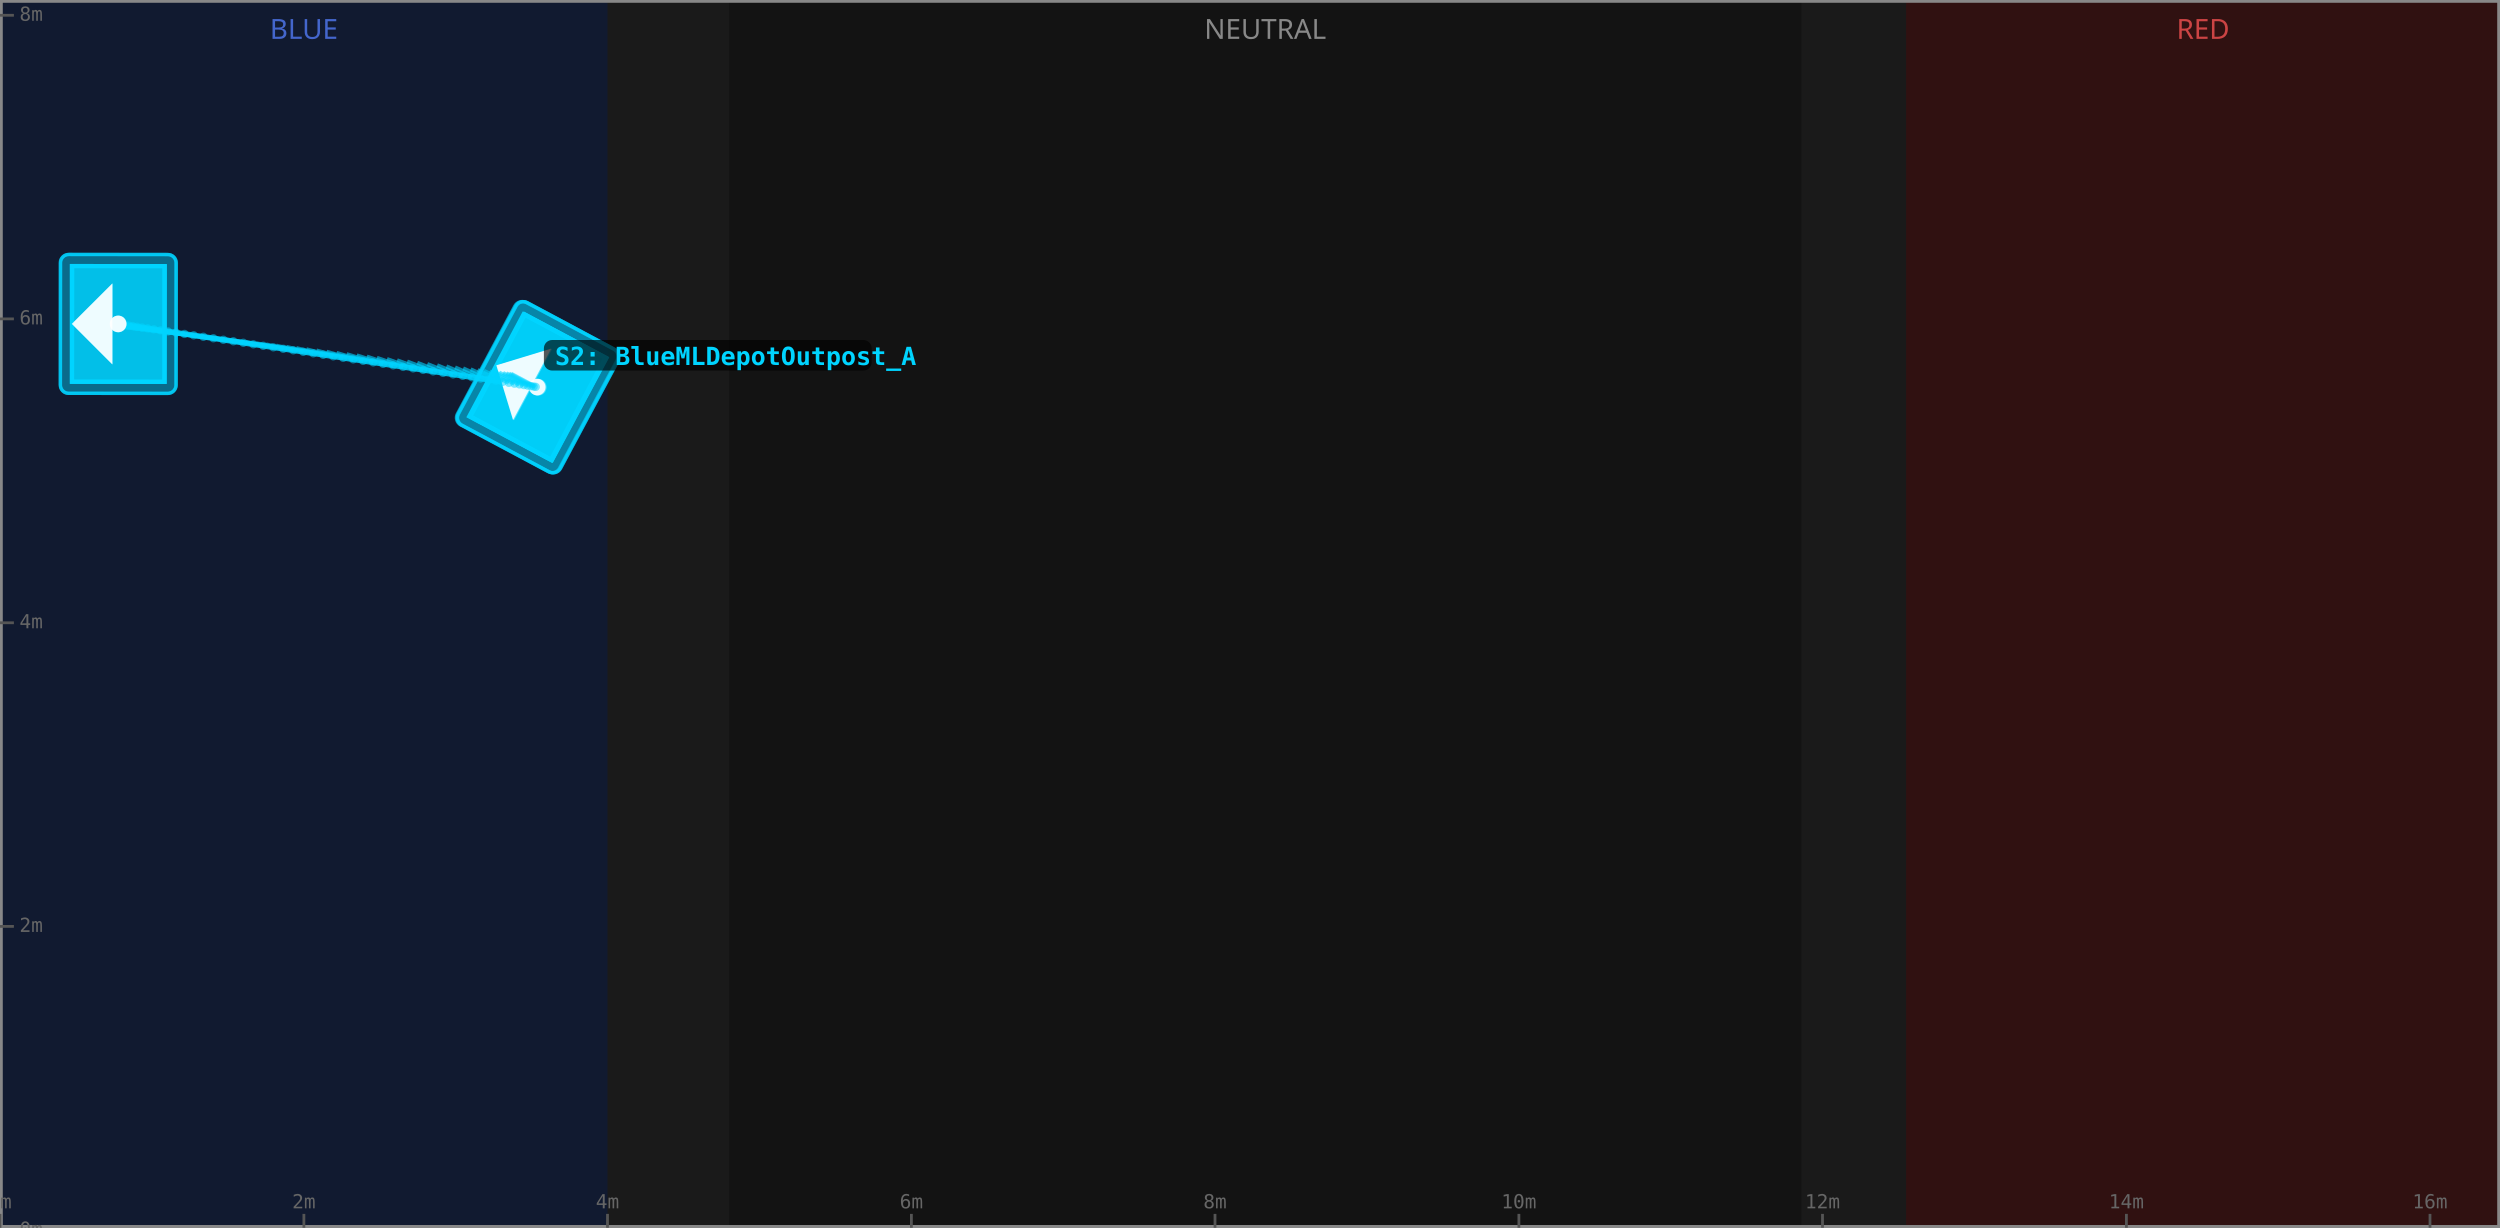
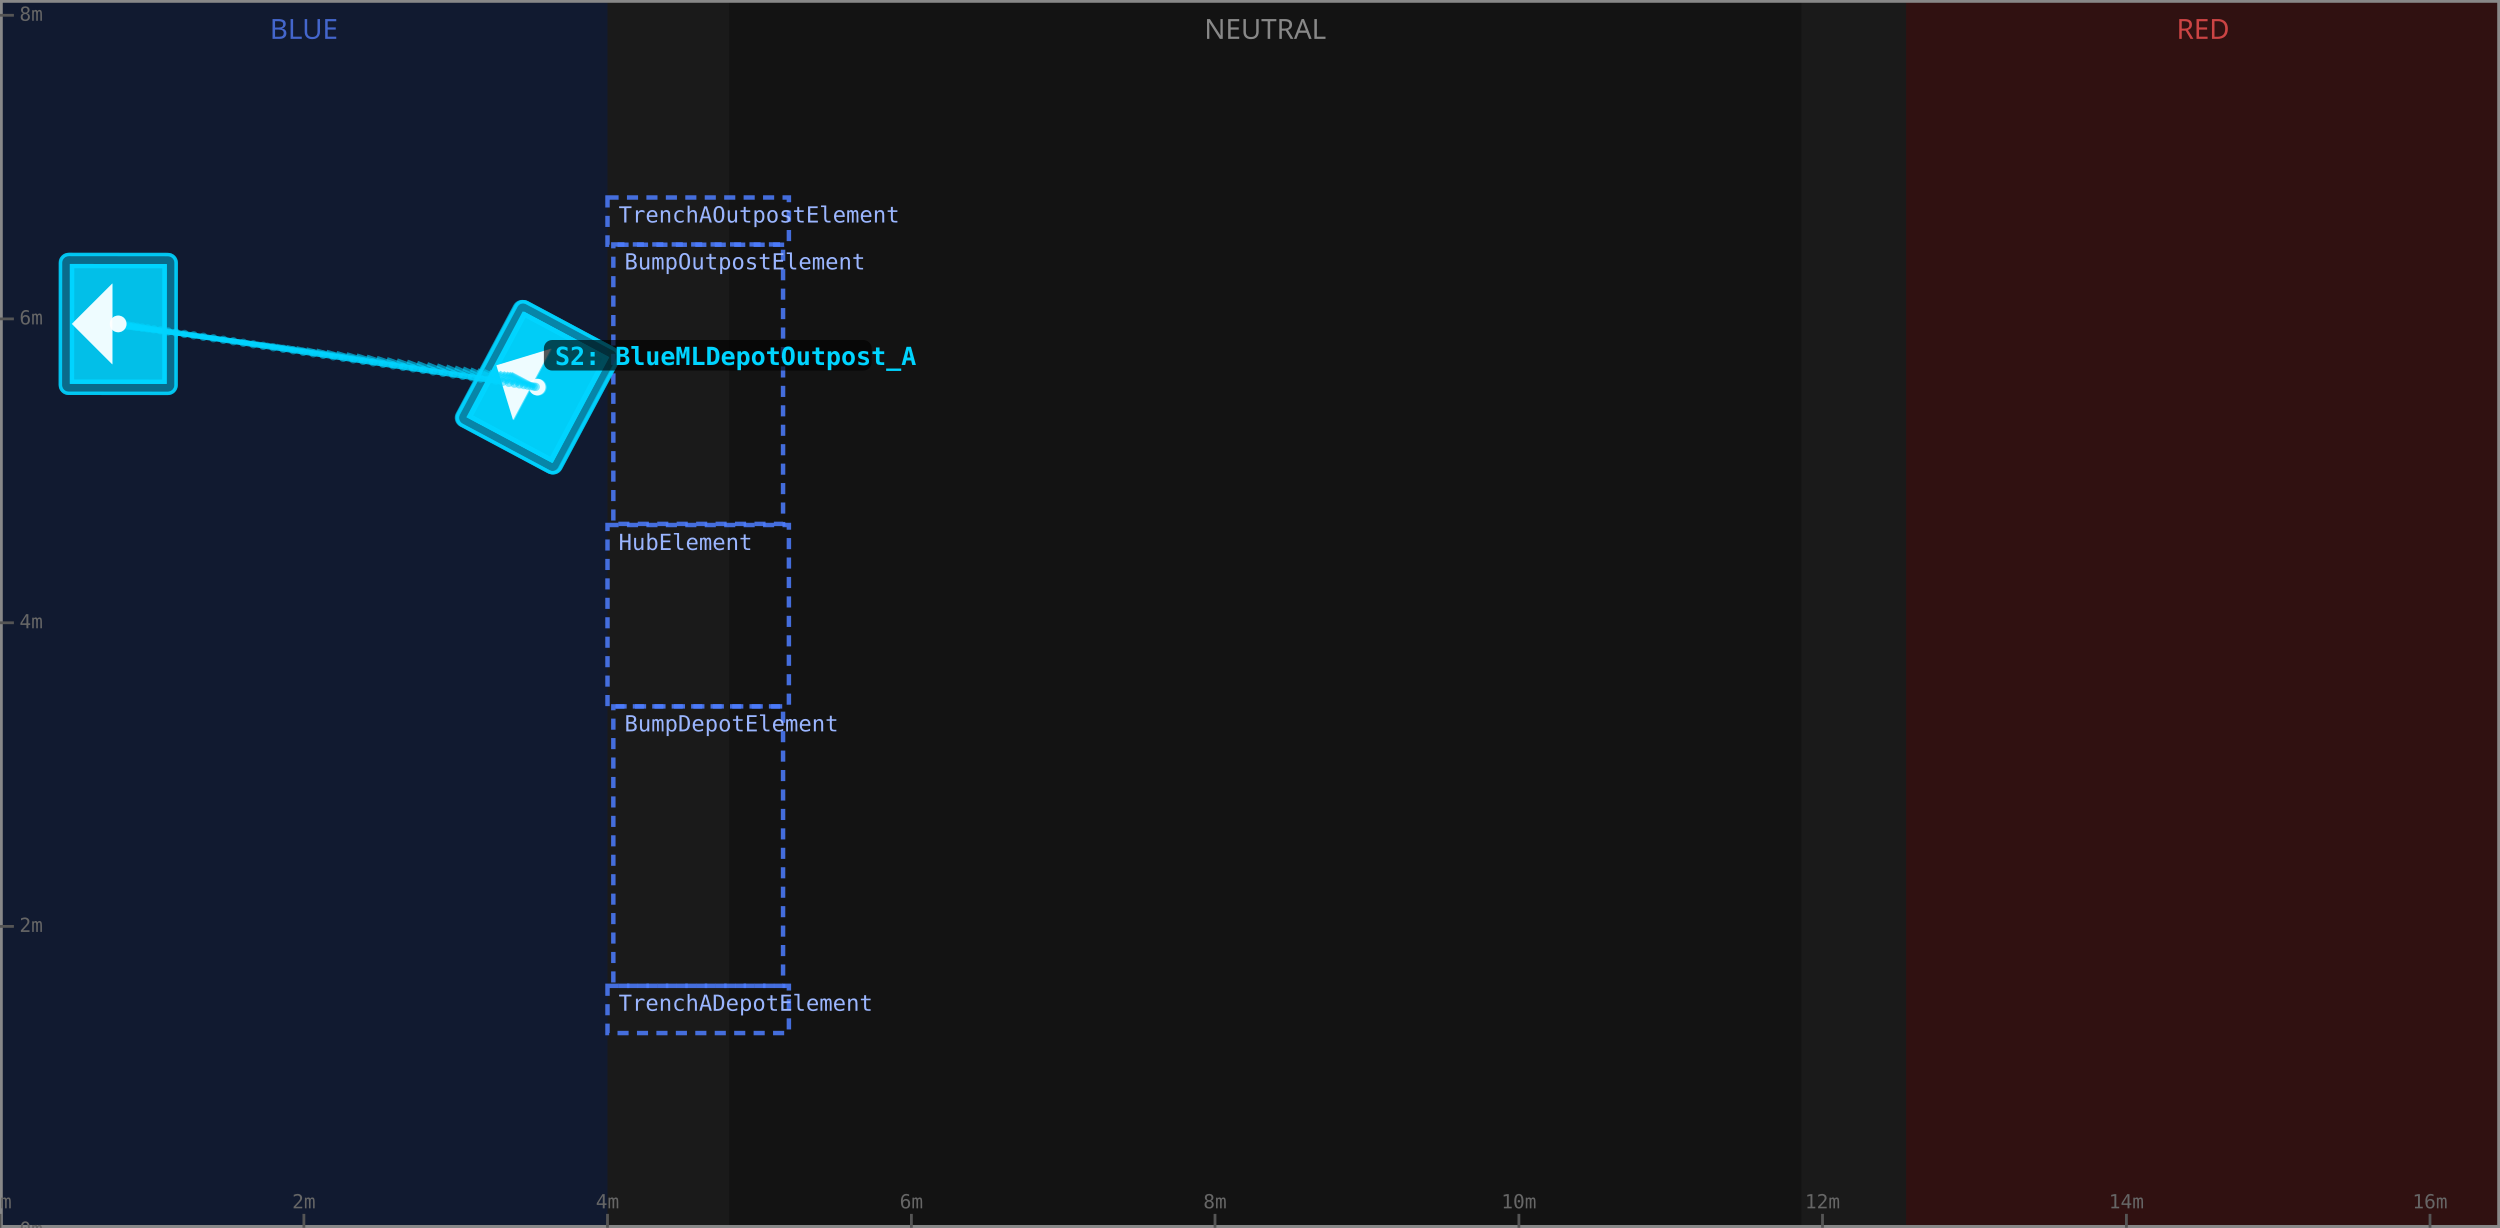
<svg xmlns="http://www.w3.org/2000/svg" width="900" height="442" viewBox="0 0 900 442">
  <rect x="0" y="0" width="900" height="442" fill="#1a1a1a" />
  <rect x="0" y="0" width="218.7" height="442" fill="#0d1a3a" fill-opacity="0.7" />
  <text x="109.4" y="14" text-anchor="middle" font-size="10" fill="#4466cc" font-family="sans-serif">BLUE</text>
  <rect x="262.5" y="0" width="386.0" height="442" fill="#111111" fill-opacity="0.7" />
  <text x="455.5" y="14" text-anchor="middle" font-size="10" fill="#888" font-family="sans-serif">NEUTRAL</text>
  <rect x="686.2" y="0" width="213.8" height="442" fill="#3a0d0d" fill-opacity="0.7" />
  <text x="793.1" y="14" text-anchor="middle" font-size="10" fill="#cc4444" font-family="sans-serif">RED</text>
  <rect x="0" y="0" width="900" height="442" fill="none" stroke="#888" stroke-width="2" />
  <line x1="0.0" y1="442" x2="0.0" y2="437" stroke="#555" stroke-width="1" />
  <text x="0.0" y="435" text-anchor="middle" font-size="7" fill="#666" font-family="monospace">0m</text>
  <line x1="109.4" y1="442" x2="109.4" y2="437" stroke="#555" stroke-width="1" />
  <text x="109.4" y="435" text-anchor="middle" font-size="7" fill="#666" font-family="monospace">2m</text>
  <line x1="218.7" y1="442" x2="218.7" y2="437" stroke="#555" stroke-width="1" />
  <text x="218.7" y="435" text-anchor="middle" font-size="7" fill="#666" font-family="monospace">4m</text>
  <line x1="328.1" y1="442" x2="328.1" y2="437" stroke="#555" stroke-width="1" />
  <text x="328.1" y="435" text-anchor="middle" font-size="7" fill="#666" font-family="monospace">6m</text>
  <line x1="437.4" y1="442" x2="437.4" y2="437" stroke="#555" stroke-width="1" />
  <text x="437.4" y="435" text-anchor="middle" font-size="7" fill="#666" font-family="monospace">8m</text>
  <line x1="546.8" y1="442" x2="546.8" y2="437" stroke="#555" stroke-width="1" />
  <text x="546.8" y="435" text-anchor="middle" font-size="7" fill="#666" font-family="monospace">10m</text>
  <line x1="656.1" y1="442" x2="656.1" y2="437" stroke="#555" stroke-width="1" />
  <text x="656.1" y="435" text-anchor="middle" font-size="7" fill="#666" font-family="monospace">12m</text>
  <line x1="765.5" y1="442" x2="765.5" y2="437" stroke="#555" stroke-width="1" />
  <text x="765.5" y="435" text-anchor="middle" font-size="7" fill="#666" font-family="monospace">14m</text>
  <line x1="874.8" y1="442" x2="874.8" y2="437" stroke="#555" stroke-width="1" />
  <text x="874.8" y="435" text-anchor="middle" font-size="7" fill="#666" font-family="monospace">16m</text>
  <line x1="0" y1="442.9" x2="5" y2="442.9" stroke="#555" stroke-width="1" />
  <text x="7" y="442.9" dominant-baseline="middle" font-size="7" fill="#666" font-family="monospace">0m</text>
  <line x1="0" y1="333.5" x2="5" y2="333.5" stroke="#555" stroke-width="1" />
  <text x="7" y="333.5" dominant-baseline="middle" font-size="7" fill="#666" font-family="monospace">2m</text>
  <line x1="0" y1="224.2" x2="5" y2="224.2" stroke="#555" stroke-width="1" />
  <text x="7" y="224.2" dominant-baseline="middle" font-size="7" fill="#666" font-family="monospace">4m</text>
  <line x1="0" y1="114.8" x2="5" y2="114.8" stroke="#555" stroke-width="1" />
  <text x="7" y="114.8" dominant-baseline="middle" font-size="7" fill="#666" font-family="monospace">6m</text>
  <line x1="0" y1="5.5" x2="5" y2="5.5" stroke="#555" stroke-width="1" />
  <text x="7" y="5.5" dominant-baseline="middle" font-size="7" fill="#666" font-family="monospace">8m</text>
+   <rect x="220.8" y="254.3" width="61.1" height="100.6" fill="none" stroke="#4d7dff" stroke-width="1.6" stroke-dasharray="4 3" stroke-opacity="0.85" />
+   <text x="224.8" y="263.3" text-anchor="start" font-size="8" fill="#9bb6ff" font-family="monospace">BumpDepotElement</text>
+   <rect x="220.8" y="88.0" width="61.1" height="100.6" fill="none" stroke="#4d7dff" stroke-width="1.6" stroke-dasharray="4 3" stroke-opacity="0.85" />
+   <text x="224.8" y="97.0" text-anchor="start" font-size="8" fill="#9bb6ff" font-family="monospace">BumpOutpostElement</text>
+   <rect x="218.7" y="189.0" width="65.3" height="65.3" fill="none" stroke="#4d7dff" stroke-width="1.6" stroke-dasharray="4 3" stroke-opacity="0.85" />
+   <text x="222.7" y="198.0" text-anchor="start" font-size="8" fill="#9bb6ff" font-family="monospace">HubElement</text>
+   <rect x="218.7" y="354.9" width="65.3" height="17.0" fill="none" stroke="#4d7dff" stroke-width="1.6" stroke-dasharray="4 3" stroke-opacity="0.85" />
+   <text x="222.7" y="363.9" text-anchor="start" font-size="8" fill="#9bb6ff" font-family="monospace">TrenchADepotElement</text>
+   <rect x="218.7" y="71.1" width="65.3" height="17.0" fill="none" stroke="#4d7dff" stroke-width="1.6" stroke-dasharray="4 3" stroke-opacity="0.85" />
+   <text x="222.7" y="80.1" text-anchor="start" font-size="8" fill="#9bb6ff" font-family="monospace">TrenchAOutpostElement</text>
  <polyline points="193.81,139.41 193.71,139.40 193.39,139.35 192.86,139.27 192.11,139.16 191.16,139.01 189.99,138.84 188.61,138.63 187.01,138.39 185.21,138.12 183.19,137.81 180.95,137.47 178.51,137.11 175.85,136.70 172.98,136.27 169.90,135.81 166.61,135.31 163.11,134.78 159.52,134.24 155.92,133.70 152.33,133.16 148.73,132.62 145.13,132.08 141.54,131.53 137.94,130.99 134.35,130.45 130.75,129.91 127.16,129.37 123.56,128.82 119.97,128.28 116.37,127.74 112.78,127.20 109.18,126.66 105.58,126.11 101.99,125.57 98.39,125.03 94.80,124.49 91.20,123.95 87.61,123.40 84.01,122.86 80.42,122.32 76.82,121.78 73.22,121.24 69.73,120.71 66.43,120.22 63.35,119.75 60.48,119.32 57.83,118.92 55.38,118.55 53.15,118.21 51.13,117.91 49.32,117.63 47.73,117.39 46.35,117.19 45.18,117.01 44.22,116.86 43.48,116.75 42.95,116.67 42.63,116.62 42.52,116.61" fill="none" stroke="#00d4ff" stroke-width="2" stroke-opacity="0.85" stroke-linejoin="round" stroke-linecap="round" />
  <g id="pose0" transform="translate(193.81,139.41) rotate(-151.87)">
    <rect x="-20.83" y="-25.00" width="41.66" height="50.00" rx="3" fill="#00d4ff" fill-opacity="0.25" stroke="#00d4ff" stroke-width="1.2" stroke-opacity="0.7" />
    <rect x="-16.67" y="-20.83" width="33.33" height="41.66" fill="#00d4ff" fill-opacity="0.55" stroke="#00d4ff" stroke-width="1.5" />
    <polygon points="16.67,0 2.08,14.58 2.08,-14.58" fill="#ffffff" fill-opacity="0.9" />
    <circle cx="0" cy="0" r="3" fill="#ffffff" fill-opacity="0.9" />
  </g>
  <g id="pose1" transform="translate(193.71,139.40) rotate(-151.87)">
    <rect x="-20.83" y="-25.00" width="41.66" height="50.00" rx="3" fill="#00d4ff" fill-opacity="0.25" stroke="#00d4ff" stroke-width="1.2" stroke-opacity="0.7" />
    <rect x="-16.67" y="-20.83" width="33.33" height="41.66" fill="#00d4ff" fill-opacity="0.55" stroke="#00d4ff" stroke-width="1.5" />
    <polygon points="16.67,0 2.08,14.58 2.08,-14.58" fill="#ffffff" fill-opacity="0.9" />
    <circle cx="0" cy="0" r="3" fill="#ffffff" fill-opacity="0.9" />
  </g>
  <g id="pose2" transform="translate(193.39,139.35) rotate(-151.95)">
    <rect x="-20.83" y="-25.00" width="41.66" height="50.00" rx="3" fill="#00d4ff" fill-opacity="0.25" stroke="#00d4ff" stroke-width="1.2" stroke-opacity="0.7" />
    <rect x="-16.67" y="-20.83" width="33.33" height="41.66" fill="#00d4ff" fill-opacity="0.55" stroke="#00d4ff" stroke-width="1.5" />
    <polygon points="16.67,0 2.08,14.58 2.08,-14.58" fill="#ffffff" fill-opacity="0.9" />
    <circle cx="0" cy="0" r="3" fill="#ffffff" fill-opacity="0.9" />
  </g>
  <g id="pose3" transform="translate(192.86,139.27) rotate(-152.11)">
    <line x1="0" y1="0" x2="10.00" y2="0" stroke="#00d4ff" stroke-width="1.5" stroke-opacity="0.6" />
    <circle cx="0" cy="0" r="1.5" fill="#00d4ff" fill-opacity="0.5" />
  </g>
  <g id="pose4" transform="translate(192.11,139.16) rotate(-152.32)">
    <line x1="0" y1="0" x2="10.00" y2="0" stroke="#00d4ff" stroke-width="1.5" stroke-opacity="0.6" />
    <circle cx="0" cy="0" r="1.5" fill="#00d4ff" fill-opacity="0.5" />
  </g>
  <g id="pose5" transform="translate(191.16,139.01) rotate(-152.59)">
    <line x1="0" y1="0" x2="10.00" y2="0" stroke="#00d4ff" stroke-width="1.5" stroke-opacity="0.6" />
    <circle cx="0" cy="0" r="1.5" fill="#00d4ff" fill-opacity="0.5" />
  </g>
  <g id="pose6" transform="translate(189.99,138.84) rotate(-152.91)">
    <line x1="0" y1="0" x2="10.00" y2="0" stroke="#00d4ff" stroke-width="1.5" stroke-opacity="0.6" />
    <circle cx="0" cy="0" r="1.5" fill="#00d4ff" fill-opacity="0.5" />
  </g>
  <g id="pose7" transform="translate(188.61,138.63) rotate(-153.27)">
    <line x1="0" y1="0" x2="10.00" y2="0" stroke="#00d4ff" stroke-width="1.5" stroke-opacity="0.6" />
    <circle cx="0" cy="0" r="1.5" fill="#00d4ff" fill-opacity="0.5" />
  </g>
  <g id="pose8" transform="translate(187.01,138.39) rotate(-153.67)">
    <line x1="0" y1="0" x2="10.00" y2="0" stroke="#00d4ff" stroke-width="1.5" stroke-opacity="0.6" />
    <circle cx="0" cy="0" r="1.5" fill="#00d4ff" fill-opacity="0.5" />
  </g>
  <g id="pose9" transform="translate(185.21,138.12) rotate(-154.10)">
    <line x1="0" y1="0" x2="10.00" y2="0" stroke="#00d4ff" stroke-width="1.5" stroke-opacity="0.6" />
    <circle cx="0" cy="0" r="1.5" fill="#00d4ff" fill-opacity="0.5" />
  </g>
  <g id="pose10" transform="translate(183.19,137.81) rotate(-154.55)">
    <line x1="0" y1="0" x2="10.00" y2="0" stroke="#00d4ff" stroke-width="1.5" stroke-opacity="0.6" />
    <circle cx="0" cy="0" r="1.5" fill="#00d4ff" fill-opacity="0.5" />
  </g>
  <g id="pose11" transform="translate(180.95,137.47) rotate(-155.04)">
    <line x1="0" y1="0" x2="10.00" y2="0" stroke="#00d4ff" stroke-width="1.5" stroke-opacity="0.6" />
    <circle cx="0" cy="0" r="1.5" fill="#00d4ff" fill-opacity="0.5" />
  </g>
  <g id="pose12" transform="translate(178.51,137.11) rotate(-155.54)">
    <line x1="0" y1="0" x2="10.00" y2="0" stroke="#00d4ff" stroke-width="1.5" stroke-opacity="0.6" />
    <circle cx="0" cy="0" r="1.5" fill="#00d4ff" fill-opacity="0.5" />
  </g>
  <g id="pose13" transform="translate(175.85,136.70) rotate(-156.05)">
    <line x1="0" y1="0" x2="10.00" y2="0" stroke="#00d4ff" stroke-width="1.5" stroke-opacity="0.6" />
    <circle cx="0" cy="0" r="1.5" fill="#00d4ff" fill-opacity="0.5" />
  </g>
  <g id="pose14" transform="translate(172.98,136.27) rotate(-156.58)">
    <line x1="0" y1="0" x2="10.00" y2="0" stroke="#00d4ff" stroke-width="1.5" stroke-opacity="0.6" />
    <circle cx="0" cy="0" r="1.5" fill="#00d4ff" fill-opacity="0.5" />
  </g>
  <g id="pose15" transform="translate(169.90,135.81) rotate(-157.12)">
    <line x1="0" y1="0" x2="10.00" y2="0" stroke="#00d4ff" stroke-width="1.5" stroke-opacity="0.6" />
    <circle cx="0" cy="0" r="1.5" fill="#00d4ff" fill-opacity="0.5" />
  </g>
  <g id="pose16" transform="translate(166.61,135.31) rotate(-157.66)">
    <line x1="0" y1="0" x2="10.00" y2="0" stroke="#00d4ff" stroke-width="1.5" stroke-opacity="0.6" />
    <circle cx="0" cy="0" r="1.5" fill="#00d4ff" fill-opacity="0.5" />
  </g>
  <g id="pose17" transform="translate(163.11,134.78) rotate(-158.22)">
    <line x1="0" y1="0" x2="10.00" y2="0" stroke="#00d4ff" stroke-width="1.5" stroke-opacity="0.6" />
    <circle cx="0" cy="0" r="1.5" fill="#00d4ff" fill-opacity="0.5" />
  </g>
  <g id="pose18" transform="translate(159.52,134.24) rotate(-158.76)">
    <line x1="0" y1="0" x2="10.00" y2="0" stroke="#00d4ff" stroke-width="1.5" stroke-opacity="0.6" />
    <circle cx="0" cy="0" r="1.5" fill="#00d4ff" fill-opacity="0.5" />
  </g>
  <g id="pose19" transform="translate(155.92,133.70) rotate(-159.32)">
    <line x1="0" y1="0" x2="10.00" y2="0" stroke="#00d4ff" stroke-width="1.5" stroke-opacity="0.6" />
    <circle cx="0" cy="0" r="1.5" fill="#00d4ff" fill-opacity="0.5" />
  </g>
  <g id="pose20" transform="translate(152.33,133.16) rotate(-159.90)">
    <line x1="0" y1="0" x2="10.00" y2="0" stroke="#00d4ff" stroke-width="1.5" stroke-opacity="0.6" />
    <circle cx="0" cy="0" r="1.5" fill="#00d4ff" fill-opacity="0.5" />
  </g>
  <g id="pose21" transform="translate(148.73,132.62) rotate(-160.48)">
    <line x1="0" y1="0" x2="10.00" y2="0" stroke="#00d4ff" stroke-width="1.5" stroke-opacity="0.6" />
    <circle cx="0" cy="0" r="1.5" fill="#00d4ff" fill-opacity="0.5" />
  </g>
  <g id="pose22" transform="translate(145.13,132.08) rotate(-161.07)">
    <line x1="0" y1="0" x2="10.00" y2="0" stroke="#00d4ff" stroke-width="1.5" stroke-opacity="0.6" />
    <circle cx="0" cy="0" r="1.5" fill="#00d4ff" fill-opacity="0.5" />
  </g>
  <g id="pose23" transform="translate(141.54,131.53) rotate(-161.67)">
    <line x1="0" y1="0" x2="10.00" y2="0" stroke="#00d4ff" stroke-width="1.5" stroke-opacity="0.6" />
    <circle cx="0" cy="0" r="1.5" fill="#00d4ff" fill-opacity="0.5" />
  </g>
  <g id="pose24" transform="translate(137.94,130.99) rotate(-162.28)">
    <line x1="0" y1="0" x2="10.00" y2="0" stroke="#00d4ff" stroke-width="1.5" stroke-opacity="0.6" />
    <circle cx="0" cy="0" r="1.5" fill="#00d4ff" fill-opacity="0.5" />
  </g>
  <g id="pose25" transform="translate(134.35,130.45) rotate(-162.89)">
    <line x1="0" y1="0" x2="10.00" y2="0" stroke="#00d4ff" stroke-width="1.5" stroke-opacity="0.6" />
    <circle cx="0" cy="0" r="1.5" fill="#00d4ff" fill-opacity="0.5" />
  </g>
  <g id="pose26" transform="translate(130.75,129.91) rotate(-163.51)">
    <line x1="0" y1="0" x2="10.00" y2="0" stroke="#00d4ff" stroke-width="1.5" stroke-opacity="0.6" />
    <circle cx="0" cy="0" r="1.5" fill="#00d4ff" fill-opacity="0.5" />
  </g>
  <g id="pose27" transform="translate(127.16,129.37) rotate(-164.13)">
    <line x1="0" y1="0" x2="10.00" y2="0" stroke="#00d4ff" stroke-width="1.5" stroke-opacity="0.6" />
    <circle cx="0" cy="0" r="1.5" fill="#00d4ff" fill-opacity="0.5" />
  </g>
  <g id="pose28" transform="translate(123.56,128.82) rotate(-164.75)">
    <line x1="0" y1="0" x2="10.00" y2="0" stroke="#00d4ff" stroke-width="1.5" stroke-opacity="0.6" />
    <circle cx="0" cy="0" r="1.5" fill="#00d4ff" fill-opacity="0.5" />
  </g>
  <g id="pose29" transform="translate(119.97,128.28) rotate(-165.37)">
    <line x1="0" y1="0" x2="10.00" y2="0" stroke="#00d4ff" stroke-width="1.5" stroke-opacity="0.6" />
    <circle cx="0" cy="0" r="1.5" fill="#00d4ff" fill-opacity="0.5" />
  </g>
  <g id="pose30" transform="translate(116.37,127.74) rotate(-165.99)">
    <line x1="0" y1="0" x2="10.00" y2="0" stroke="#00d4ff" stroke-width="1.5" stroke-opacity="0.6" />
    <circle cx="0" cy="0" r="1.5" fill="#00d4ff" fill-opacity="0.5" />
  </g>
  <g id="pose31" transform="translate(112.78,127.20) rotate(-166.62)">
    <line x1="0" y1="0" x2="10.00" y2="0" stroke="#00d4ff" stroke-width="1.5" stroke-opacity="0.6" />
    <circle cx="0" cy="0" r="1.5" fill="#00d4ff" fill-opacity="0.5" />
  </g>
  <g id="pose32" transform="translate(109.18,126.66) rotate(-167.24)">
    <line x1="0" y1="0" x2="10.00" y2="0" stroke="#00d4ff" stroke-width="1.5" stroke-opacity="0.6" />
    <circle cx="0" cy="0" r="1.5" fill="#00d4ff" fill-opacity="0.5" />
  </g>
  <g id="pose33" transform="translate(105.58,126.11) rotate(-167.86)">
    <line x1="0" y1="0" x2="10.00" y2="0" stroke="#00d4ff" stroke-width="1.5" stroke-opacity="0.6" />
    <circle cx="0" cy="0" r="1.5" fill="#00d4ff" fill-opacity="0.5" />
  </g>
  <g id="pose34" transform="translate(101.99,125.57) rotate(-168.48)">
    <line x1="0" y1="0" x2="10.00" y2="0" stroke="#00d4ff" stroke-width="1.5" stroke-opacity="0.6" />
    <circle cx="0" cy="0" r="1.5" fill="#00d4ff" fill-opacity="0.5" />
  </g>
  <g id="pose35" transform="translate(98.39,125.03) rotate(-169.10)">
    <line x1="0" y1="0" x2="10.00" y2="0" stroke="#00d4ff" stroke-width="1.5" stroke-opacity="0.6" />
    <circle cx="0" cy="0" r="1.5" fill="#00d4ff" fill-opacity="0.5" />
  </g>
  <g id="pose36" transform="translate(94.80,124.49) rotate(-169.71)">
    <line x1="0" y1="0" x2="10.00" y2="0" stroke="#00d4ff" stroke-width="1.5" stroke-opacity="0.6" />
    <circle cx="0" cy="0" r="1.5" fill="#00d4ff" fill-opacity="0.5" />
  </g>
  <g id="pose37" transform="translate(91.20,123.95) rotate(-170.31)">
    <line x1="0" y1="0" x2="10.00" y2="0" stroke="#00d4ff" stroke-width="1.5" stroke-opacity="0.6" />
    <circle cx="0" cy="0" r="1.5" fill="#00d4ff" fill-opacity="0.5" />
  </g>
  <g id="pose38" transform="translate(87.61,123.40) rotate(-170.91)">
    <line x1="0" y1="0" x2="10.00" y2="0" stroke="#00d4ff" stroke-width="1.5" stroke-opacity="0.6" />
    <circle cx="0" cy="0" r="1.5" fill="#00d4ff" fill-opacity="0.5" />
  </g>
  <g id="pose39" transform="translate(84.01,122.86) rotate(-171.50)">
    <line x1="0" y1="0" x2="10.00" y2="0" stroke="#00d4ff" stroke-width="1.5" stroke-opacity="0.6" />
    <circle cx="0" cy="0" r="1.5" fill="#00d4ff" fill-opacity="0.5" />
  </g>
  <g id="pose40" transform="translate(80.42,122.32) rotate(-172.09)">
    <line x1="0" y1="0" x2="10.00" y2="0" stroke="#00d4ff" stroke-width="1.5" stroke-opacity="0.6" />
    <circle cx="0" cy="0" r="1.5" fill="#00d4ff" fill-opacity="0.5" />
  </g>
  <g id="pose41" transform="translate(76.82,121.78) rotate(-172.66)">
    <line x1="0" y1="0" x2="10.00" y2="0" stroke="#00d4ff" stroke-width="1.5" stroke-opacity="0.6" />
    <circle cx="0" cy="0" r="1.5" fill="#00d4ff" fill-opacity="0.5" />
  </g>
  <g id="pose42" transform="translate(73.22,121.24) rotate(-173.22)">
    <line x1="0" y1="0" x2="10.00" y2="0" stroke="#00d4ff" stroke-width="1.5" stroke-opacity="0.6" />
    <circle cx="0" cy="0" r="1.5" fill="#00d4ff" fill-opacity="0.5" />
  </g>
  <g id="pose43" transform="translate(69.73,120.71) rotate(-173.76)">
    <line x1="0" y1="0" x2="10.00" y2="0" stroke="#00d4ff" stroke-width="1.5" stroke-opacity="0.6" />
    <circle cx="0" cy="0" r="1.5" fill="#00d4ff" fill-opacity="0.5" />
  </g>
  <g id="pose44" transform="translate(66.43,120.22) rotate(-174.31)">
    <line x1="0" y1="0" x2="10.00" y2="0" stroke="#00d4ff" stroke-width="1.5" stroke-opacity="0.6" />
    <circle cx="0" cy="0" r="1.5" fill="#00d4ff" fill-opacity="0.5" />
  </g>
  <g id="pose45" transform="translate(63.35,119.75) rotate(-174.85)">
    <line x1="0" y1="0" x2="10.00" y2="0" stroke="#00d4ff" stroke-width="1.5" stroke-opacity="0.6" />
    <circle cx="0" cy="0" r="1.5" fill="#00d4ff" fill-opacity="0.5" />
  </g>
  <g id="pose46" transform="translate(60.48,119.32) rotate(-175.39)">
    <line x1="0" y1="0" x2="10.00" y2="0" stroke="#00d4ff" stroke-width="1.5" stroke-opacity="0.6" />
    <circle cx="0" cy="0" r="1.5" fill="#00d4ff" fill-opacity="0.5" />
  </g>
  <g id="pose47" transform="translate(57.83,118.92) rotate(-175.90)">
    <line x1="0" y1="0" x2="10.00" y2="0" stroke="#00d4ff" stroke-width="1.5" stroke-opacity="0.6" />
    <circle cx="0" cy="0" r="1.5" fill="#00d4ff" fill-opacity="0.5" />
  </g>
  <g id="pose48" transform="translate(55.38,118.55) rotate(-176.42)">
    <line x1="0" y1="0" x2="10.00" y2="0" stroke="#00d4ff" stroke-width="1.5" stroke-opacity="0.6" />
    <circle cx="0" cy="0" r="1.5" fill="#00d4ff" fill-opacity="0.5" />
  </g>
  <g id="pose49" transform="translate(53.15,118.21) rotate(-176.91)">
    <line x1="0" y1="0" x2="10.00" y2="0" stroke="#00d4ff" stroke-width="1.5" stroke-opacity="0.6" />
    <circle cx="0" cy="0" r="1.5" fill="#00d4ff" fill-opacity="0.5" />
  </g>
  <g id="pose50" transform="translate(51.13,117.91) rotate(-177.38)">
    <line x1="0" y1="0" x2="10.00" y2="0" stroke="#00d4ff" stroke-width="1.5" stroke-opacity="0.6" />
    <circle cx="0" cy="0" r="1.5" fill="#00d4ff" fill-opacity="0.5" />
  </g>
  <g id="pose51" transform="translate(49.32,117.63) rotate(-177.83)">
    <line x1="0" y1="0" x2="10.00" y2="0" stroke="#00d4ff" stroke-width="1.5" stroke-opacity="0.6" />
    <circle cx="0" cy="0" r="1.5" fill="#00d4ff" fill-opacity="0.5" />
  </g>
  <g id="pose52" transform="translate(47.73,117.39) rotate(-178.25)">
    <line x1="0" y1="0" x2="10.00" y2="0" stroke="#00d4ff" stroke-width="1.5" stroke-opacity="0.6" />
    <circle cx="0" cy="0" r="1.5" fill="#00d4ff" fill-opacity="0.5" />
  </g>
  <g id="pose53" transform="translate(46.35,117.19) rotate(-178.63)">
    <line x1="0" y1="0" x2="10.00" y2="0" stroke="#00d4ff" stroke-width="1.5" stroke-opacity="0.6" />
    <circle cx="0" cy="0" r="1.5" fill="#00d4ff" fill-opacity="0.5" />
  </g>
  <g id="pose54" transform="translate(45.18,117.01) rotate(-178.99)">
    <line x1="0" y1="0" x2="10.00" y2="0" stroke="#00d4ff" stroke-width="1.5" stroke-opacity="0.6" />
    <circle cx="0" cy="0" r="1.5" fill="#00d4ff" fill-opacity="0.5" />
  </g>
  <g id="pose55" transform="translate(44.22,116.86) rotate(-179.29)">
    <line x1="0" y1="0" x2="10.00" y2="0" stroke="#00d4ff" stroke-width="1.5" stroke-opacity="0.6" />
    <circle cx="0" cy="0" r="1.5" fill="#00d4ff" fill-opacity="0.5" />
  </g>
  <g id="pose56" transform="translate(43.48,116.75) rotate(-179.56)">
    <line x1="0" y1="0" x2="10.00" y2="0" stroke="#00d4ff" stroke-width="1.5" stroke-opacity="0.6" />
    <circle cx="0" cy="0" r="1.5" fill="#00d4ff" fill-opacity="0.5" />
  </g>
  <g id="pose57" transform="translate(42.95,116.67) rotate(-179.77)">
    <line x1="0" y1="0" x2="10.00" y2="0" stroke="#00d4ff" stroke-width="1.5" stroke-opacity="0.6" />
    <circle cx="0" cy="0" r="1.5" fill="#00d4ff" fill-opacity="0.5" />
  </g>
  <g id="pose58" transform="translate(42.63,116.62) rotate(-179.92)">
    <rect x="-20.83" y="-25.00" width="41.66" height="50.00" rx="3" fill="#00d4ff" fill-opacity="0.25" stroke="#00d4ff" stroke-width="1.2" stroke-opacity="0.7" />
    <rect x="-16.67" y="-20.83" width="33.33" height="41.66" fill="#00d4ff" fill-opacity="0.55" stroke="#00d4ff" stroke-width="1.5" />
    <polygon points="16.67,0 2.08,14.58 2.08,-14.58" fill="#ffffff" fill-opacity="0.9" />
    <circle cx="0" cy="0" r="3" fill="#ffffff" fill-opacity="0.9" />
  </g>
  <g id="pose59" transform="translate(42.52,116.61) rotate(-180.00)">
    <rect x="-20.83" y="-25.00" width="41.66" height="50.00" rx="3" fill="#00d4ff" fill-opacity="0.25" stroke="#00d4ff" stroke-width="1.2" stroke-opacity="0.7" />
    <rect x="-16.67" y="-20.83" width="33.33" height="41.66" fill="#00d4ff" fill-opacity="0.55" stroke="#00d4ff" stroke-width="1.5" />
    <polygon points="16.67,0 2.08,14.58 2.08,-14.58" fill="#ffffff" fill-opacity="0.9" />
    <circle cx="0" cy="0" r="3" fill="#ffffff" fill-opacity="0.9" />
  </g>
  <rect x="195.8" y="122.4" width="118.0" height="11" rx="3" fill="#000000" fill-opacity="0.65" />
  <text x="199.8" y="131.4" font-size="9" fill="#00d4ff" font-family="monospace" font-weight="bold">S2: BlueMLDepotOutpost_A</text>
</svg>
